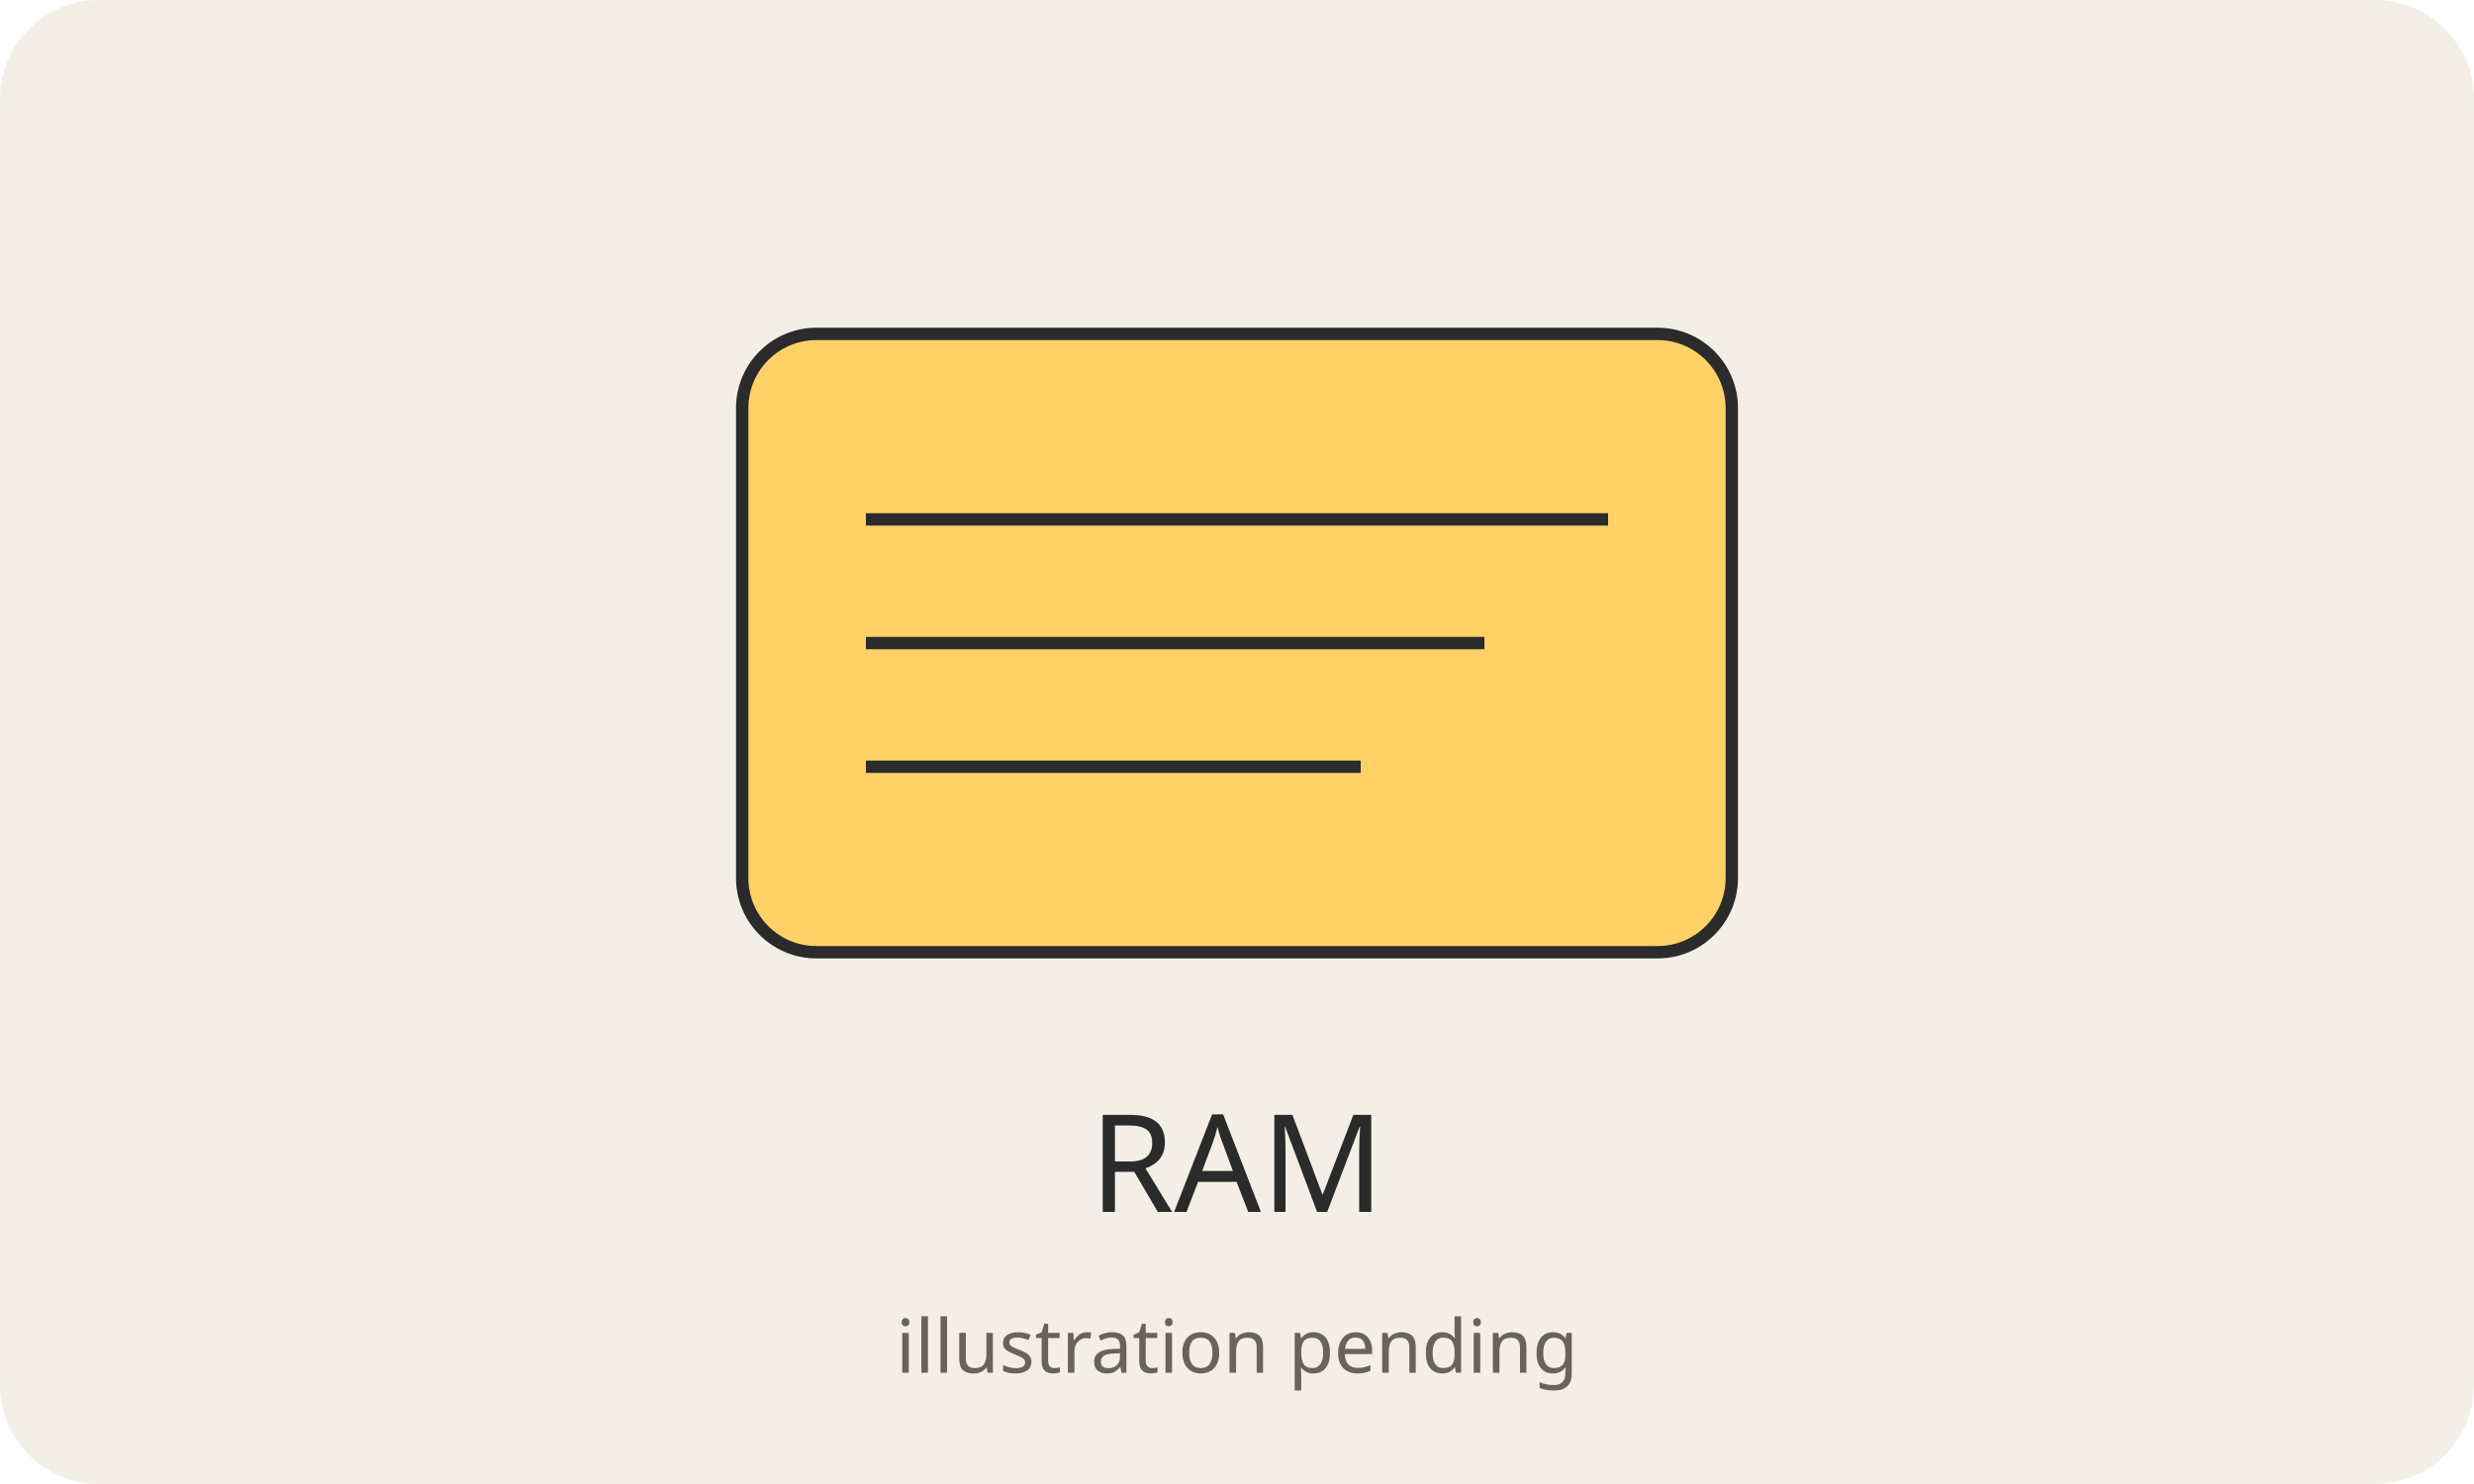
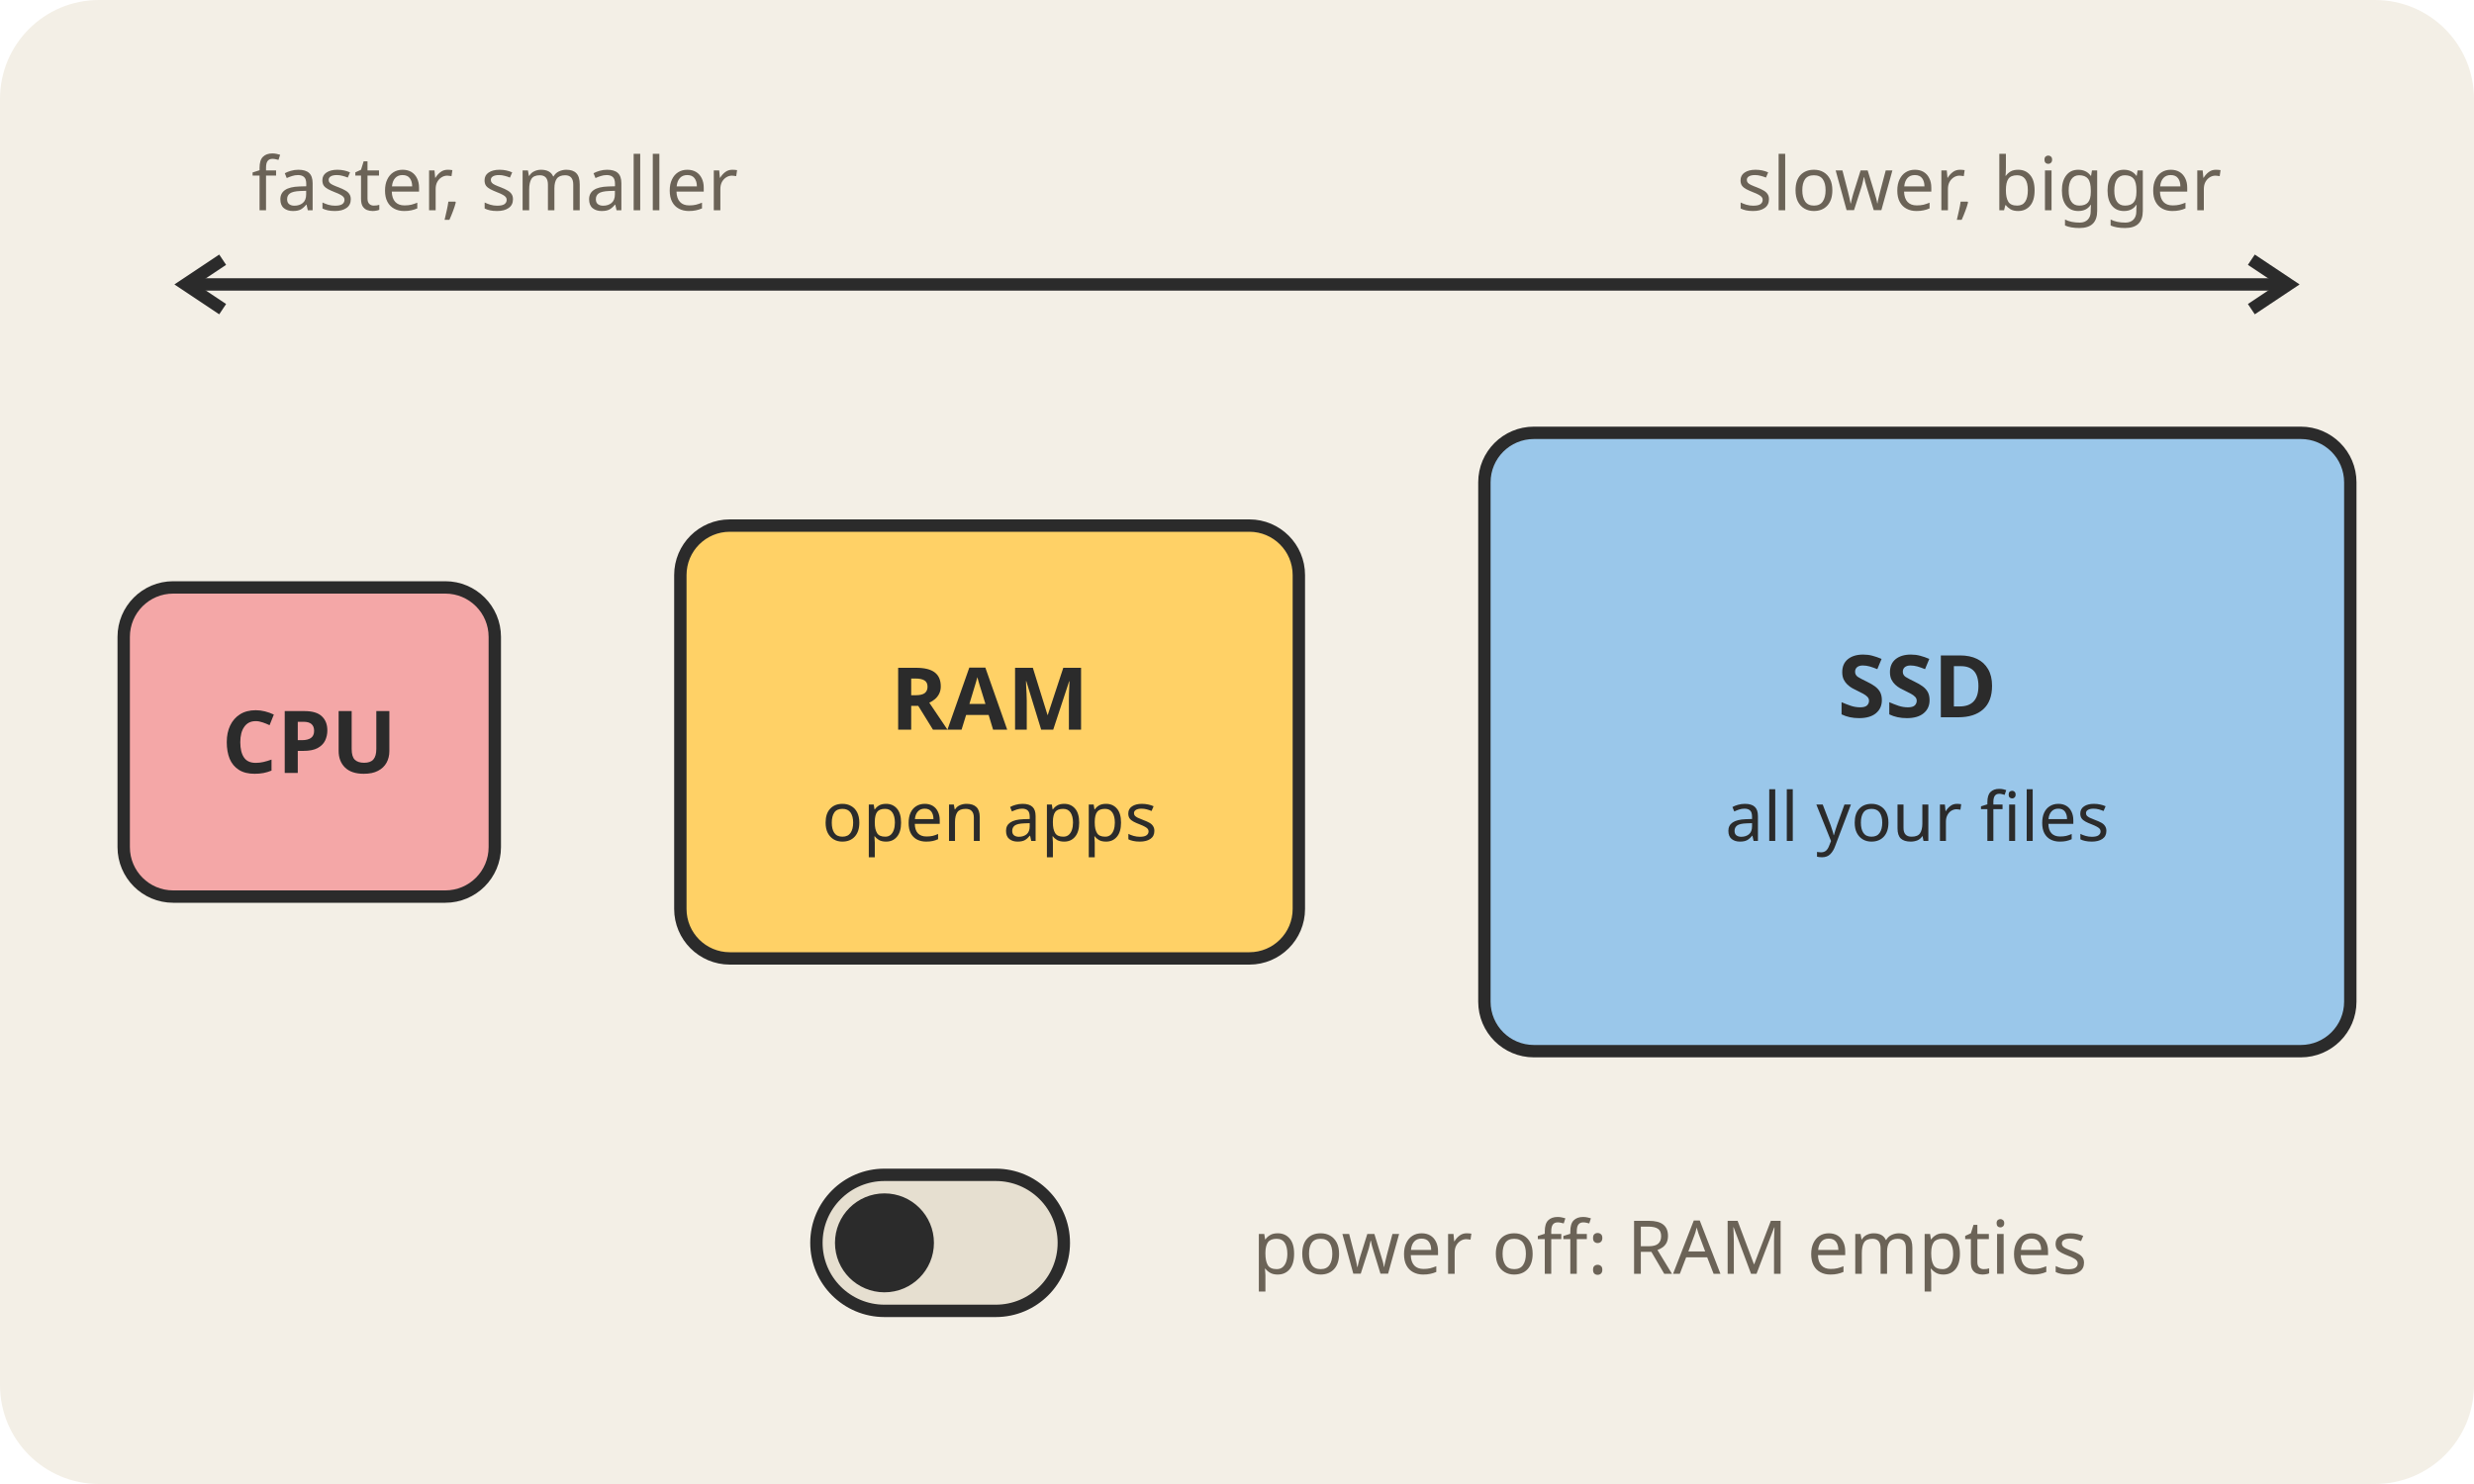
<svg xmlns="http://www.w3.org/2000/svg" viewBox="0 0 400 240" role="img">
  <rect width="400" height="240" rx="16" fill="#f3efe6" />
-   <rect x="120" y="54" width="160" height="100" rx="12" fill="#ffd166" stroke="#2b2b2b" stroke-width="2" />
-   <line x1="140" y1="84" x2="260" y2="84" stroke="#2b2b2b" stroke-width="2" />
-   <line x1="140" y1="104" x2="240" y2="104" stroke="#2b2b2b" stroke-width="2" />
-   <line x1="140" y1="124" x2="220" y2="124" stroke="#2b2b2b" stroke-width="2" />
-   <text x="200" y="196" text-anchor="middle" font-family="system-ui, sans-serif" font-size="22" fill="#2b2b2b">RAM</text>
-   <text x="200" y="222" text-anchor="middle" font-family="system-ui, sans-serif" font-size="12" fill="#6b6357">illustration pending</text>
+   <g stroke="#2b2b2b" stroke-width="2">
+     <rect x="20" y="95" width="60" height="50" rx="8" fill="#f4a7a7" />
+     <rect x="110" y="85" width="100" height="70" rx="8" fill="#ffd166" />
+     <rect x="240" y="70" width="140" height="100" rx="8" fill="#9ac7ea" />
+     <rect x="132" y="190" width="40" height="22" rx="11" fill="#e6dfd0" />
+     <circle cx="143" cy="201" r="7" fill="#2b2b2b" />
+   </g>
+   <g stroke="#2b2b2b" stroke-width="2" fill="none">
+     <path d="M30 46 H370" />
+     <path d="M36 42 l-6 4 6 4" />
+     <path d="M364 42 l6 4 -6 4" />
+   </g>
+   <g font-family="system-ui, sans-serif" font-size="14" font-weight="bold" fill="#2b2b2b" text-anchor="middle">
+     <text x="50" y="125">CPU</text>
+     <text x="160" y="118">RAM</text>
+     <text x="310" y="116">SSD</text>
+   </g>
+   <g font-family="system-ui, sans-serif" font-size="11" fill="#2b2b2b" text-anchor="middle">
+     <text x="160" y="136">open apps</text>
+     <text x="310" y="136">all your files</text>
+   </g>
+   <g font-family="system-ui, sans-serif" font-size="12" fill="#6b6357" text-anchor="middle">
+     <text x="80" y="34">faster, smaller</text>
+     <text x="320" y="34">slower, bigger</text>
+     <text x="270" y="206">power off: RAM empties</text>
+   </g>
</svg>
